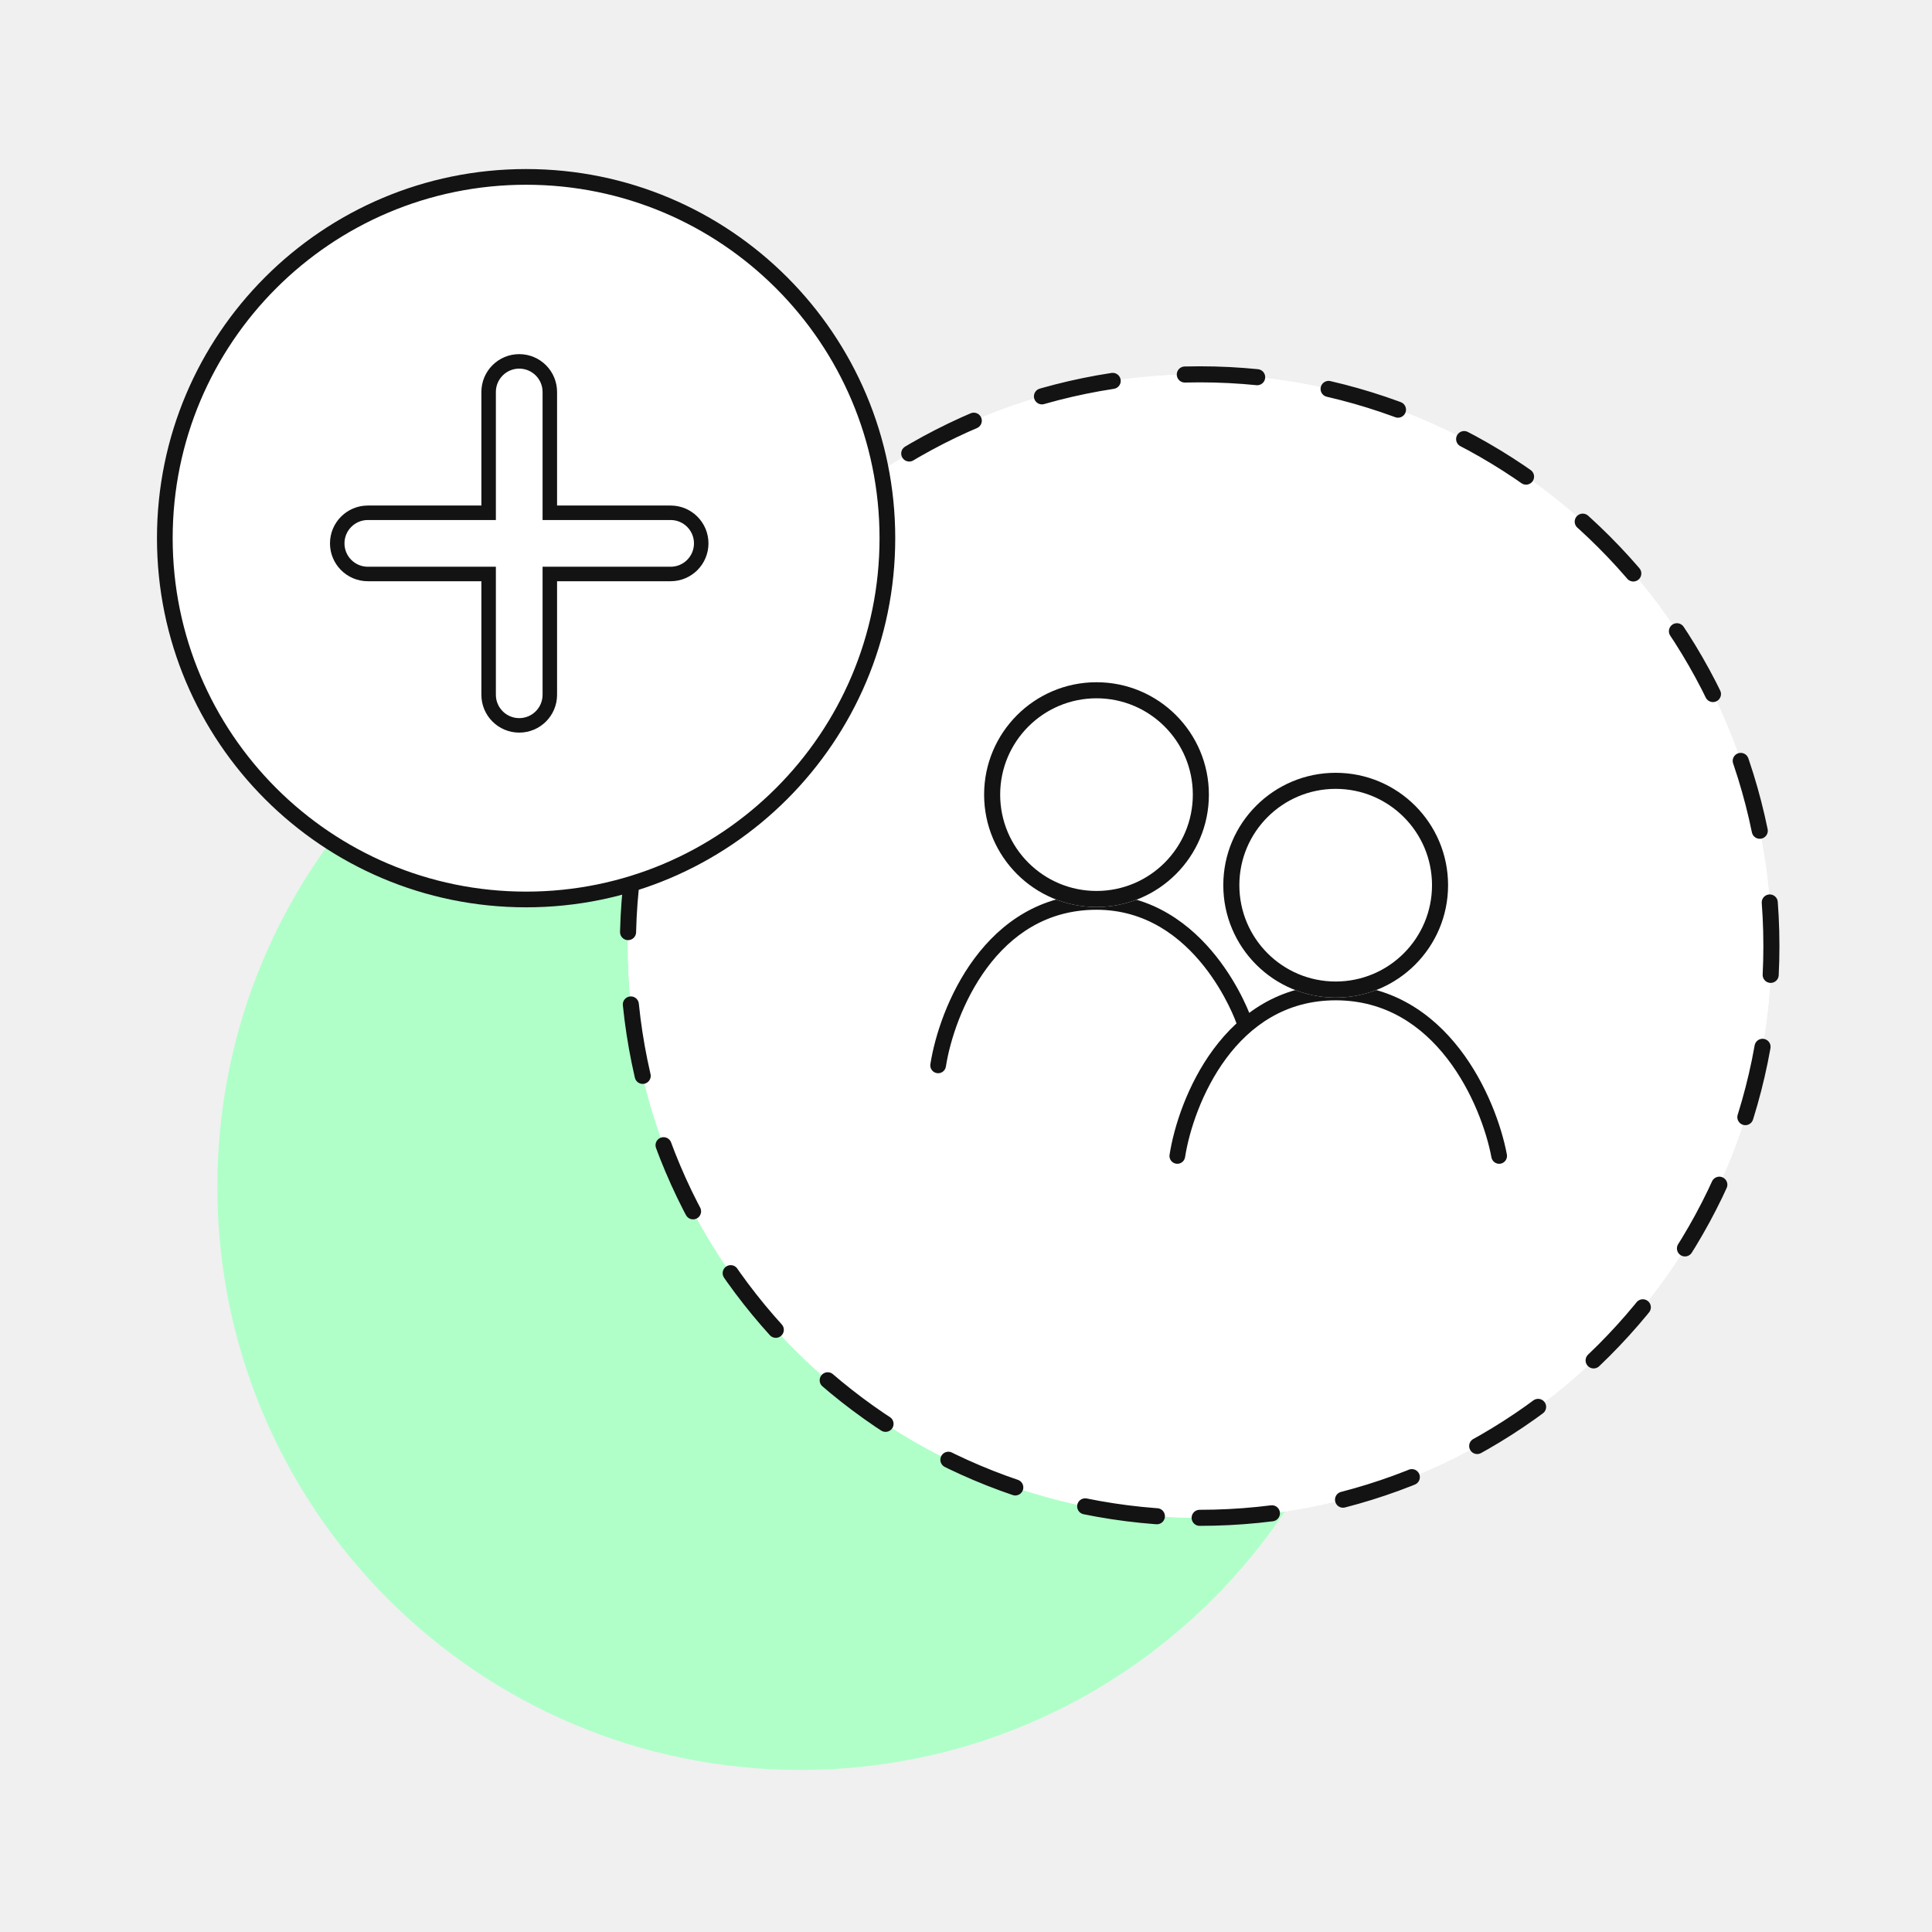
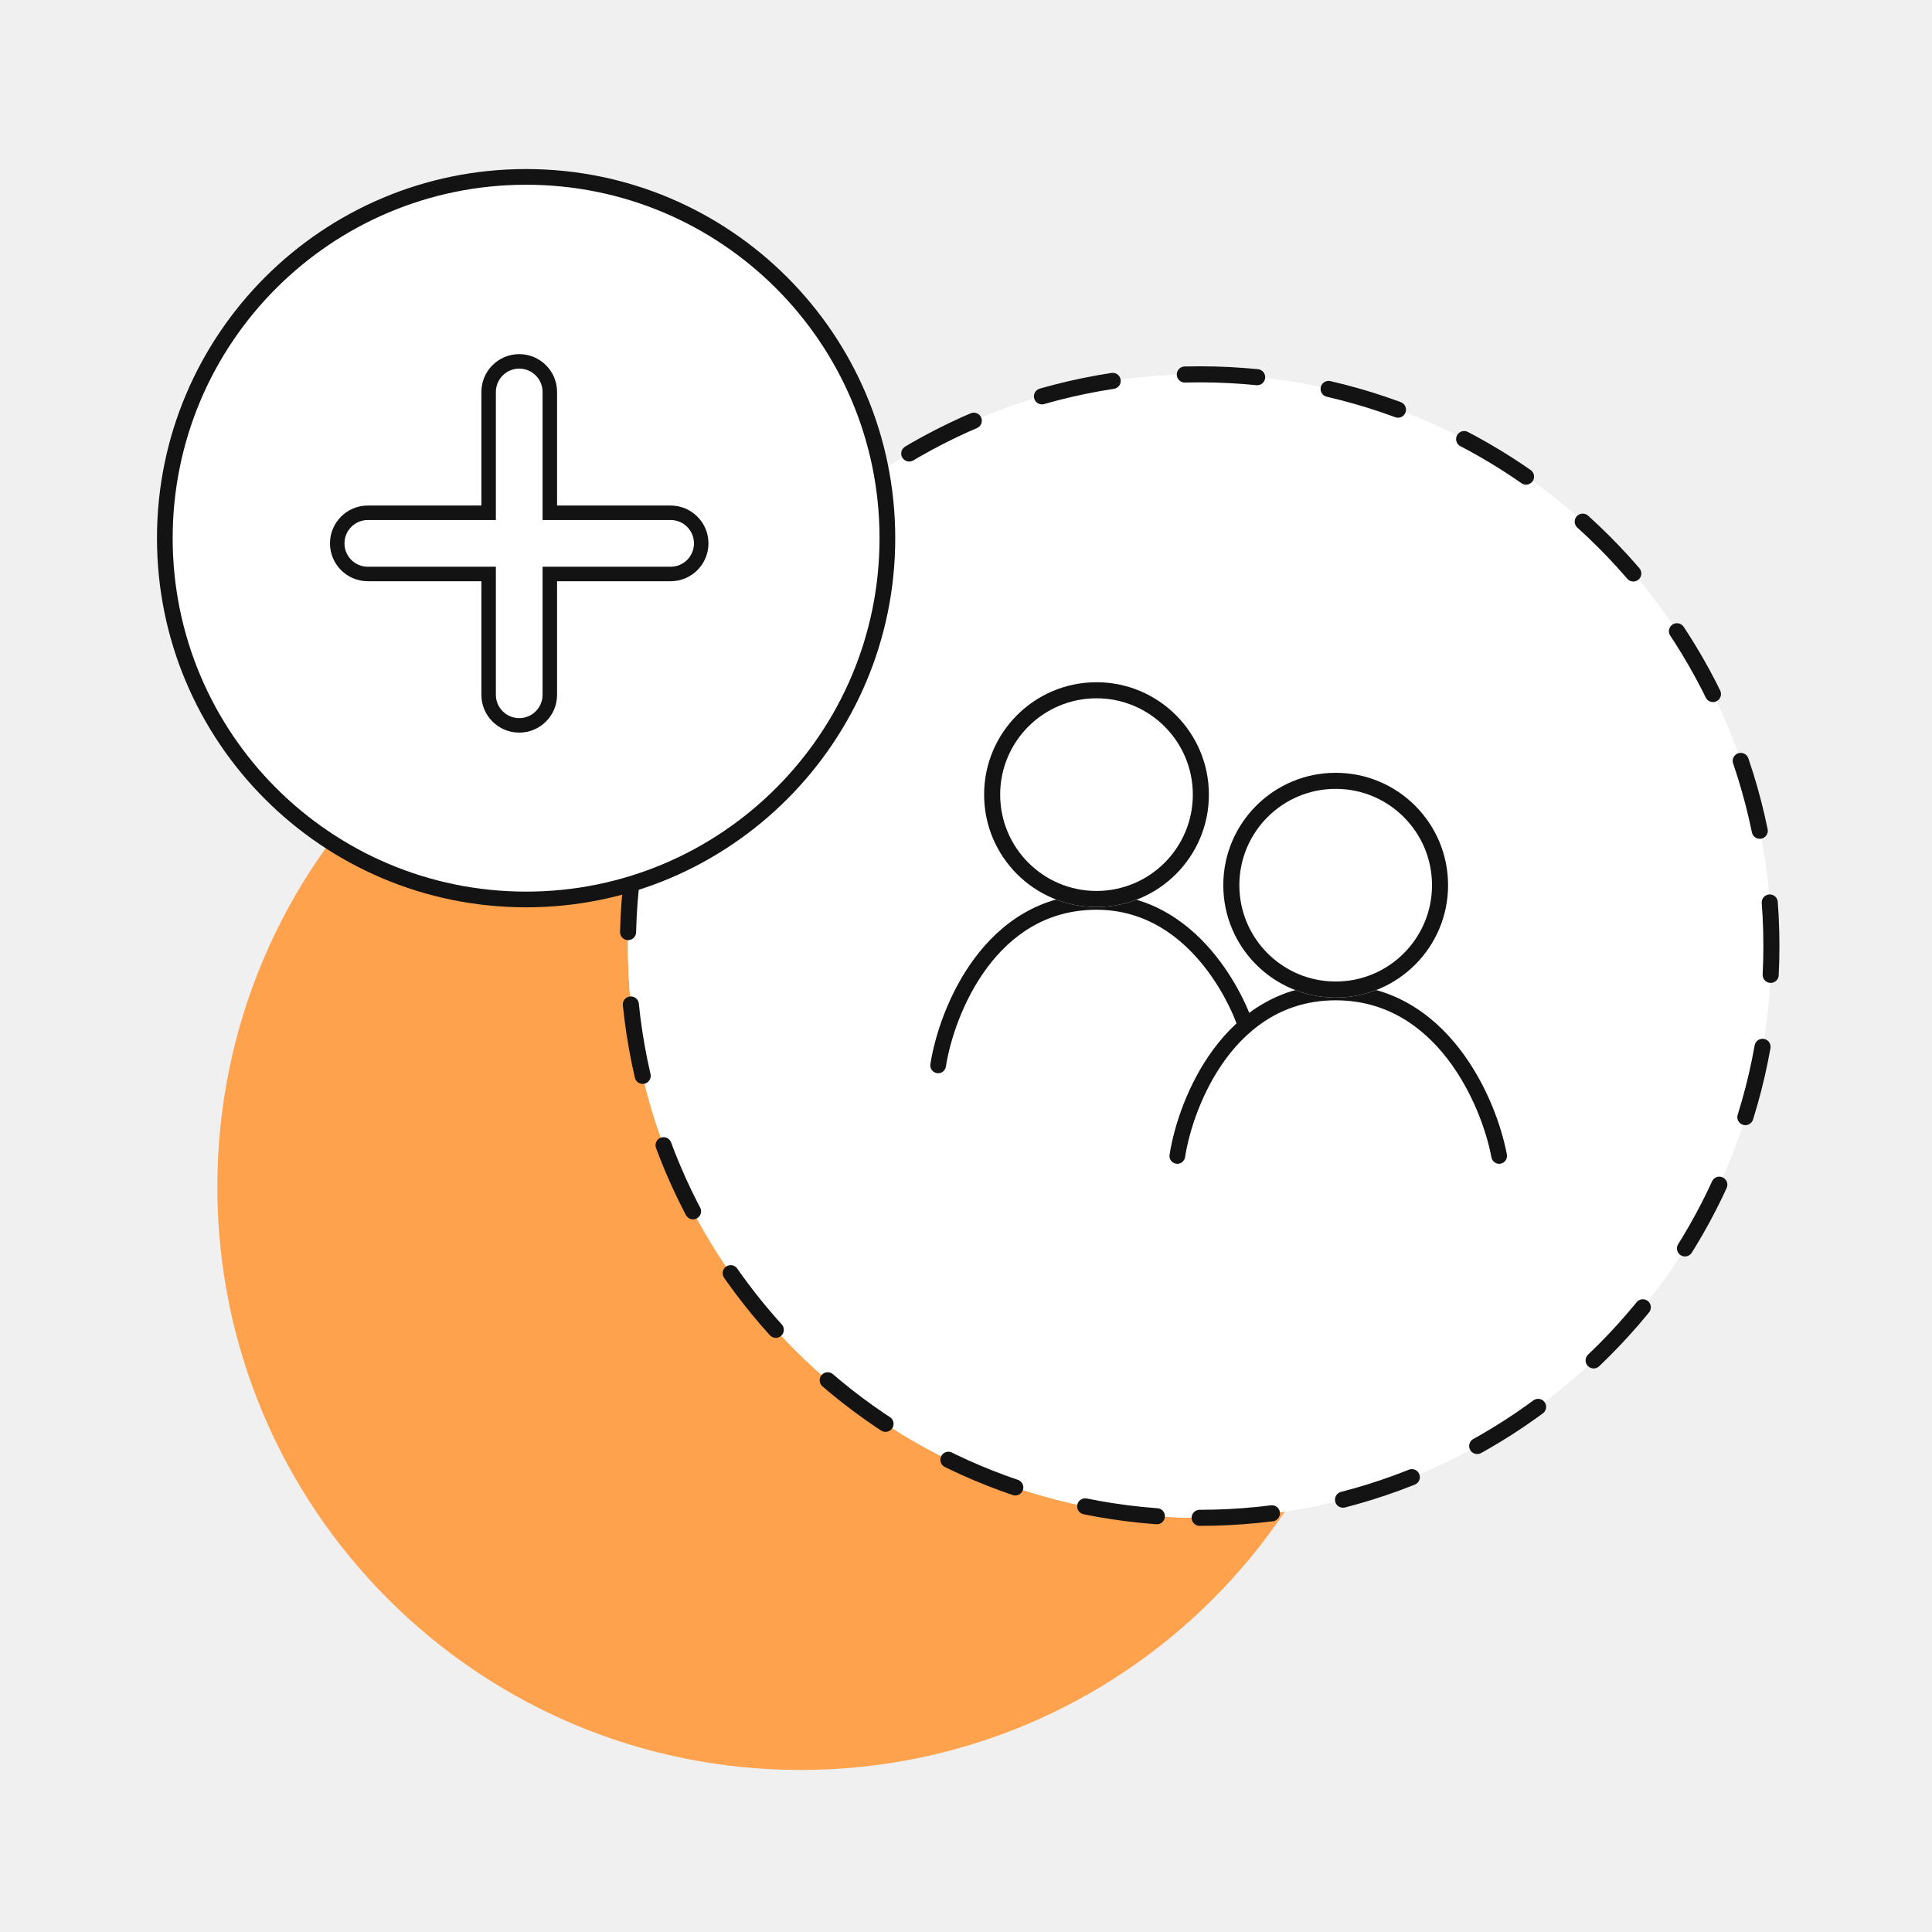
<svg xmlns="http://www.w3.org/2000/svg" width="160" height="160" viewBox="0 0 160 160" fill="none">
-   <path d="M66.29 146.58C92.96 146.58 114.58 124.96 114.58 98.29C114.58 71.62 92.96 50 66.29 50C39.62 50 18 71.62 18 98.29C18 124.96 39.62 146.58 66.29 146.58Z" fill="#B0FFC9" />
+   <path d="M66.29 146.58C92.96 146.58 114.58 124.96 114.58 98.29C114.58 71.62 92.96 50 66.29 50C39.62 50 18 71.62 18 98.29C18 124.96 39.62 146.58 66.29 146.58Z" fill="#FFA24D" />
  <path d="M99.35 125.7C125.501 125.7 146.7 104.501 146.7 78.35C146.7 52.199 125.501 31 99.35 31C73.199 31 52 52.199 52 78.35C52 104.501 73.199 125.7 99.35 125.7Z" fill="white" />
  <path d="M99.35 125.7C125.501 125.7 146.7 104.501 146.7 78.35C146.7 52.199 125.501 31 99.35 31C73.199 31 52 52.199 52 78.35C52 104.501 73.199 125.7 99.35 125.7Z" fill="white" stroke="#121312" stroke-width="1.33" stroke-miterlimit="10" stroke-linecap="round" stroke-dasharray="6 6" />
  <path d="M43.57 74.49C60.094 74.49 73.49 61.094 73.49 44.57C73.49 28.046 60.094 14.65 43.57 14.65C27.046 14.65 13.65 28.046 13.65 44.57C13.65 61.094 27.046 74.49 43.57 74.49Z" fill="white" />
  <path d="M46.134 47.535L45.534 47.535L45.534 48.135L45.534 57.538C45.534 58.938 44.4 60.072 43 60.072C41.6 60.072 40.466 58.938 40.466 57.538L40.466 48.135L40.466 47.535L39.866 47.535L30.462 47.535C29.062 47.535 27.928 46.4 27.928 45C27.928 43.6 29.062 42.466 30.462 42.466L39.866 42.466L40.466 42.466L40.466 41.866L40.466 32.462C40.466 31.063 41.6 29.928 43 29.928C44.4 29.928 45.534 31.063 45.534 32.462L45.534 41.866L45.534 42.466L46.134 42.466L55.538 42.466C56.938 42.466 58.072 43.6 58.072 45C58.072 46.4 56.938 47.535 55.538 47.535L46.134 47.535Z" stroke="#121312" stroke-width="1.2" />
  <path fill-rule="evenodd" clip-rule="evenodd" d="M43.57 15.3C27.405 15.3 14.3 28.405 14.3 44.57C14.3 60.735 27.405 73.84 43.57 73.84C59.735 73.84 72.84 60.735 72.84 44.57C72.84 28.405 59.735 15.3 43.57 15.3ZM13 44.57C13 27.687 26.687 14 43.57 14C60.453 14 74.14 27.687 74.14 44.57C74.14 61.453 60.453 75.14 43.57 75.14C26.687 75.14 13 61.453 13 44.57Z" fill="#121312" />
  <path fill-rule="evenodd" clip-rule="evenodd" d="M81.737 80.156C79.722 82.875 78.674 86.154 78.334 88.331C78.279 88.686 77.947 88.928 77.592 88.873C77.237 88.817 76.995 88.485 77.05 88.13C77.415 85.794 78.526 82.305 80.692 79.382C82.87 76.444 86.149 74.042 90.808 74.042C95.48 74.042 98.696 76.653 100.713 79.192C101.722 80.463 102.445 81.73 102.915 82.679C103.15 83.154 103.323 83.551 103.438 83.832C103.496 83.972 103.539 84.084 103.568 84.161C103.583 84.2 103.594 84.23 103.601 84.251L103.61 84.276L103.613 84.284L103.614 84.286L103.614 84.287C103.614 84.287 103.614 84.287 103 84.5L103.614 84.287C103.732 84.627 103.552 84.997 103.212 85.114C102.873 85.231 102.503 85.052 102.386 84.713L102.386 84.713L102.386 84.712L102.385 84.709L102.378 84.692C102.373 84.676 102.364 84.651 102.351 84.618C102.326 84.552 102.288 84.453 102.236 84.325C102.131 84.069 101.97 83.7 101.75 83.256C101.309 82.366 100.633 81.181 99.695 80.001C97.815 77.635 94.936 75.342 90.808 75.342C86.666 75.342 83.74 77.454 81.737 80.156Z" fill="#121312" />
  <path d="M100.115 65.808C100.115 70.948 95.948 75.115 90.808 75.115C85.667 75.115 81.5 70.948 81.5 65.808C81.5 60.667 85.667 56.5 90.808 56.5C95.948 56.5 100.115 60.667 100.115 65.808Z" fill="white" />
  <path fill-rule="evenodd" clip-rule="evenodd" d="M90.808 73.785C95.213 73.785 98.785 70.214 98.785 65.808C98.785 61.402 95.213 57.83 90.808 57.83C86.402 57.83 82.83 61.402 82.83 65.808C82.83 70.214 86.402 73.785 90.808 73.785ZM90.808 75.115C95.948 75.115 100.115 70.948 100.115 65.808C100.115 60.667 95.948 56.5 90.808 56.5C85.667 56.5 81.5 60.667 81.5 65.808C81.5 70.948 85.667 75.115 90.808 75.115Z" fill="#121312" />
  <path fill-rule="evenodd" clip-rule="evenodd" d="M101.544 87.656C99.529 90.375 98.482 93.654 98.142 95.831C98.087 96.186 97.754 96.428 97.4 96.373C97.045 96.317 96.802 95.985 96.858 95.63C97.223 93.294 98.334 89.805 100.5 86.882C102.678 83.944 105.957 81.542 110.615 81.542C115.271 81.542 118.617 83.94 120.882 86.872C123.136 89.79 124.355 93.276 124.793 95.611C124.859 95.964 124.626 96.303 124.274 96.37C123.921 96.436 123.581 96.203 123.515 95.85C123.107 93.673 121.956 90.389 119.853 87.667C117.76 84.957 114.76 82.842 110.615 82.842C106.474 82.842 103.547 84.954 101.544 87.656Z" fill="#121312" />
  <path d="M119.923 73.308C119.923 78.448 115.756 82.615 110.615 82.615C105.475 82.615 101.308 78.448 101.308 73.308C101.308 68.167 105.475 64 110.615 64C115.756 64 119.923 68.167 119.923 73.308Z" fill="white" />
  <path fill-rule="evenodd" clip-rule="evenodd" d="M110.615 81.285C115.021 81.285 118.593 77.714 118.593 73.308C118.593 68.902 115.021 65.33 110.615 65.33C106.209 65.33 102.638 68.902 102.638 73.308C102.638 77.714 106.209 81.285 110.615 81.285ZM110.615 82.615C115.756 82.615 119.923 78.448 119.923 73.308C119.923 68.167 115.756 64 110.615 64C105.475 64 101.308 68.167 101.308 73.308C101.308 78.448 105.475 82.615 110.615 82.615Z" fill="#121312" />
</svg>
